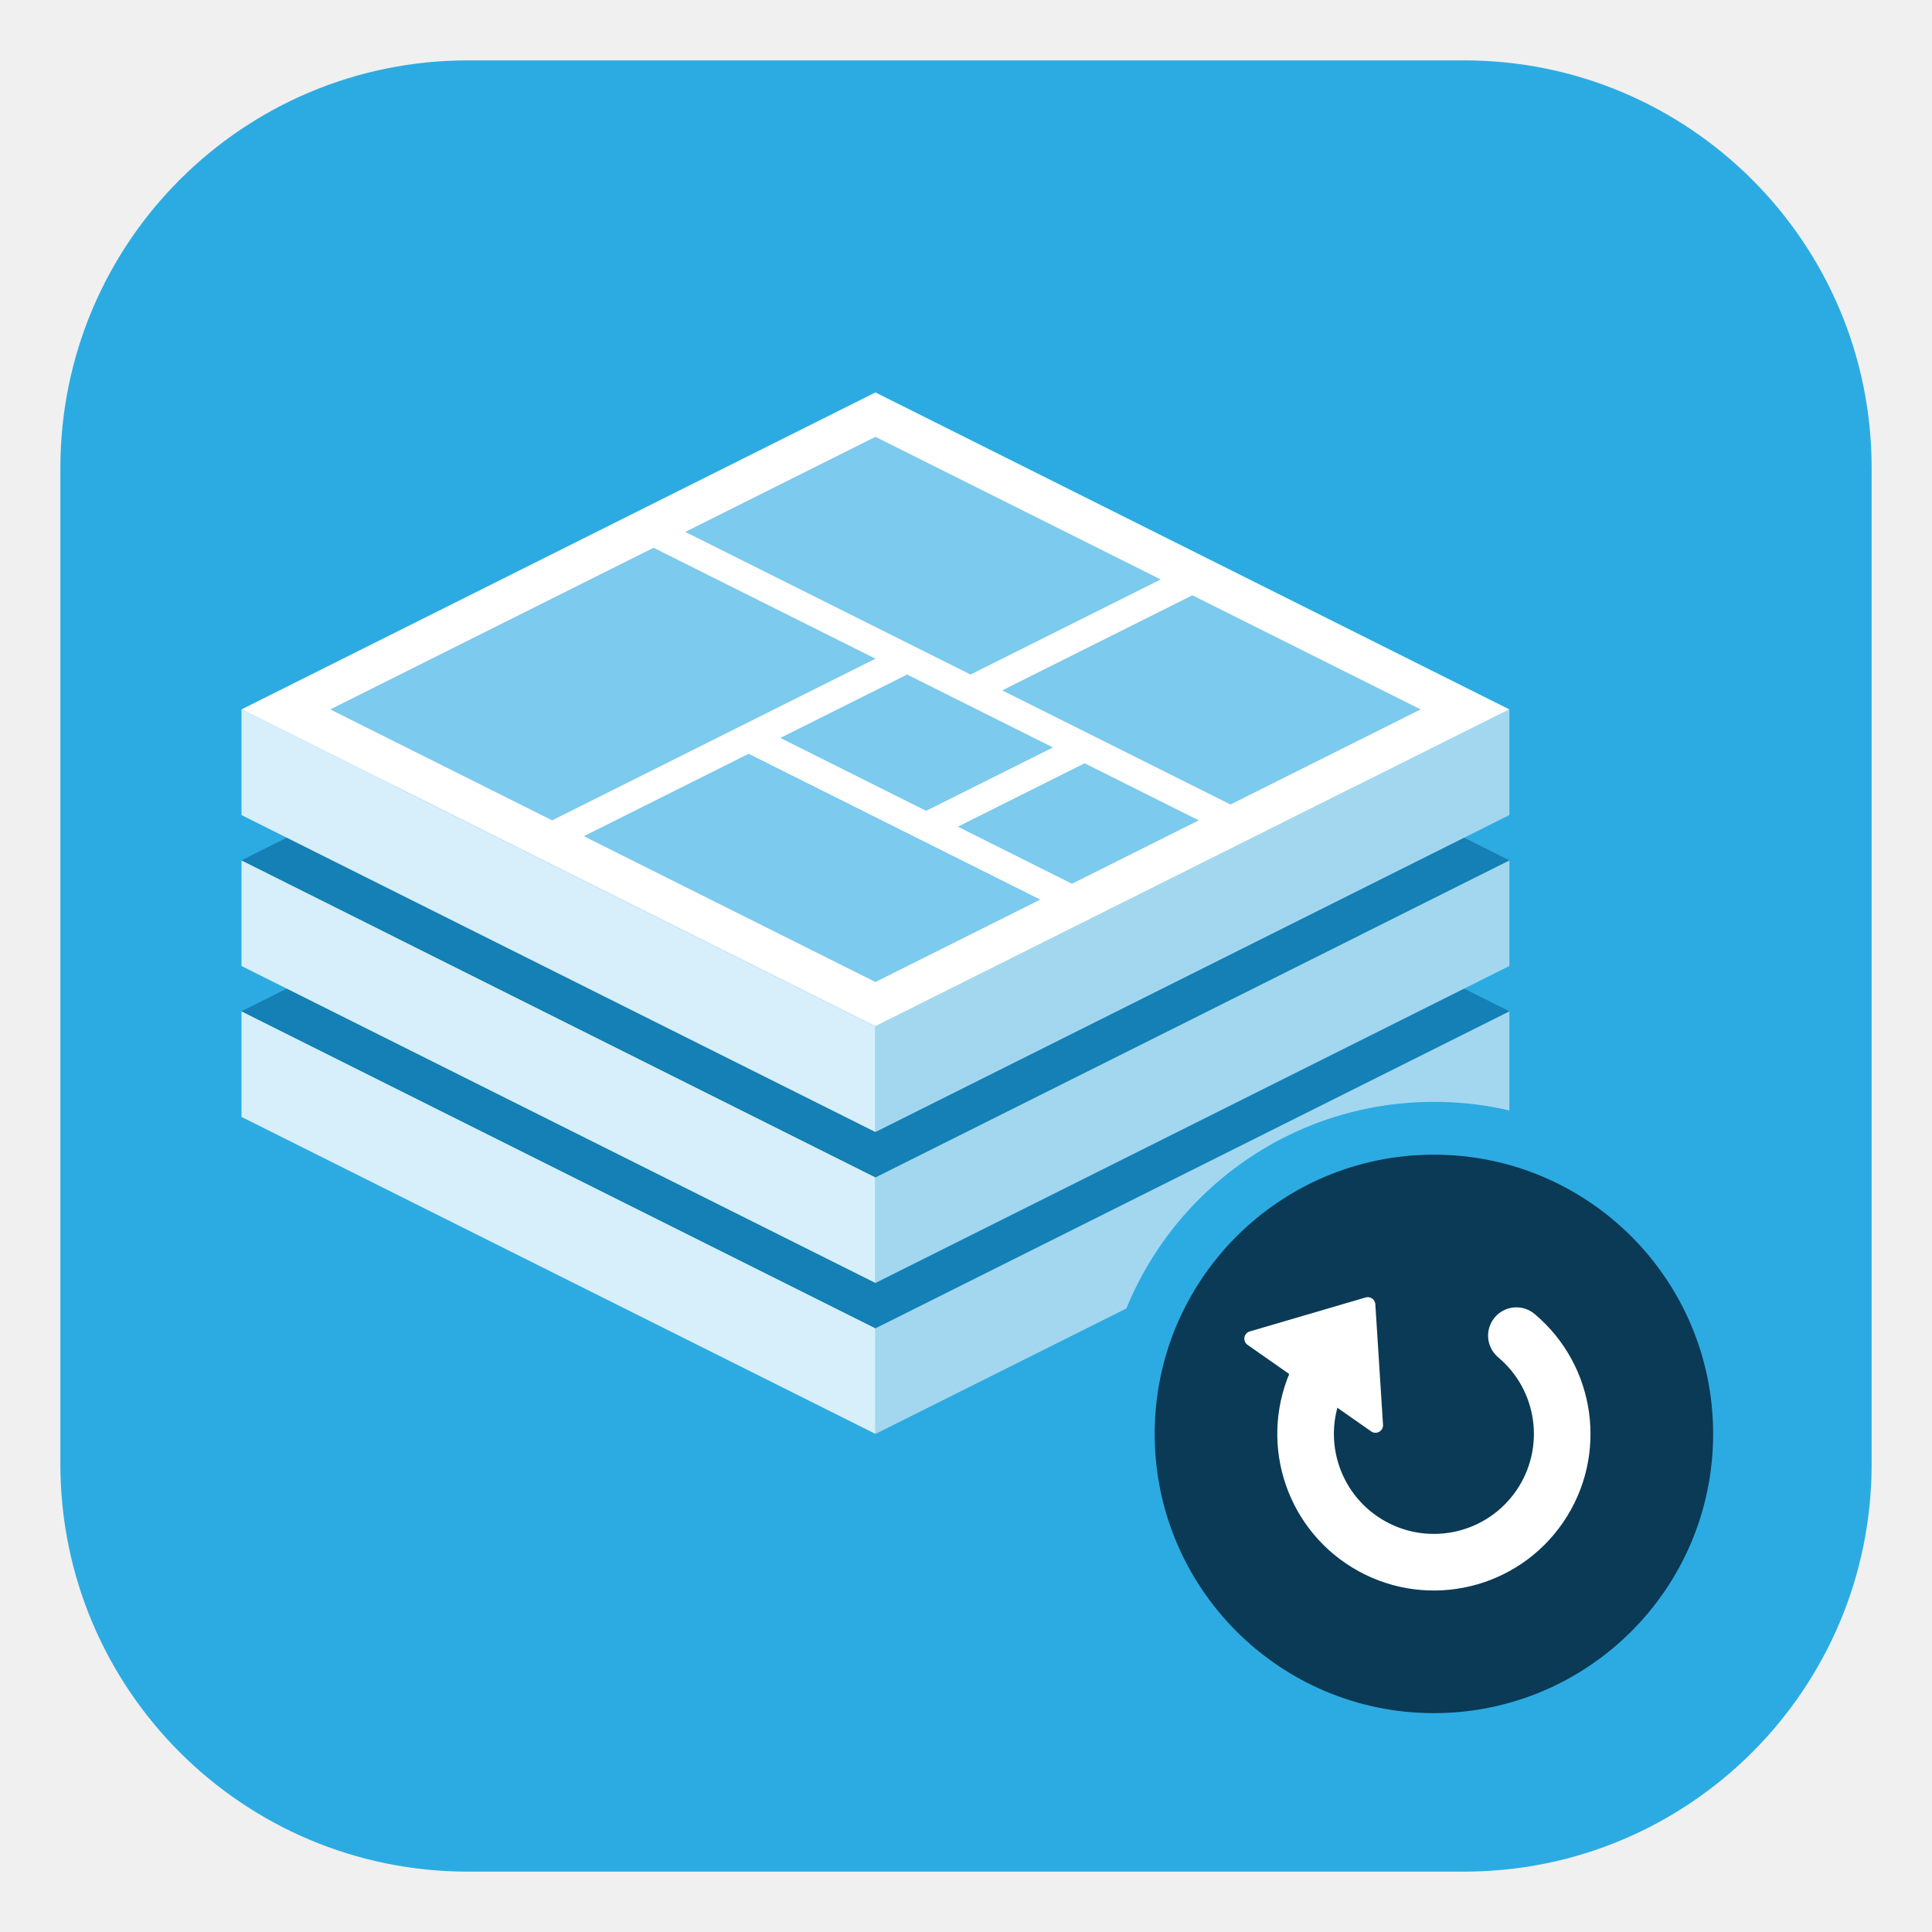
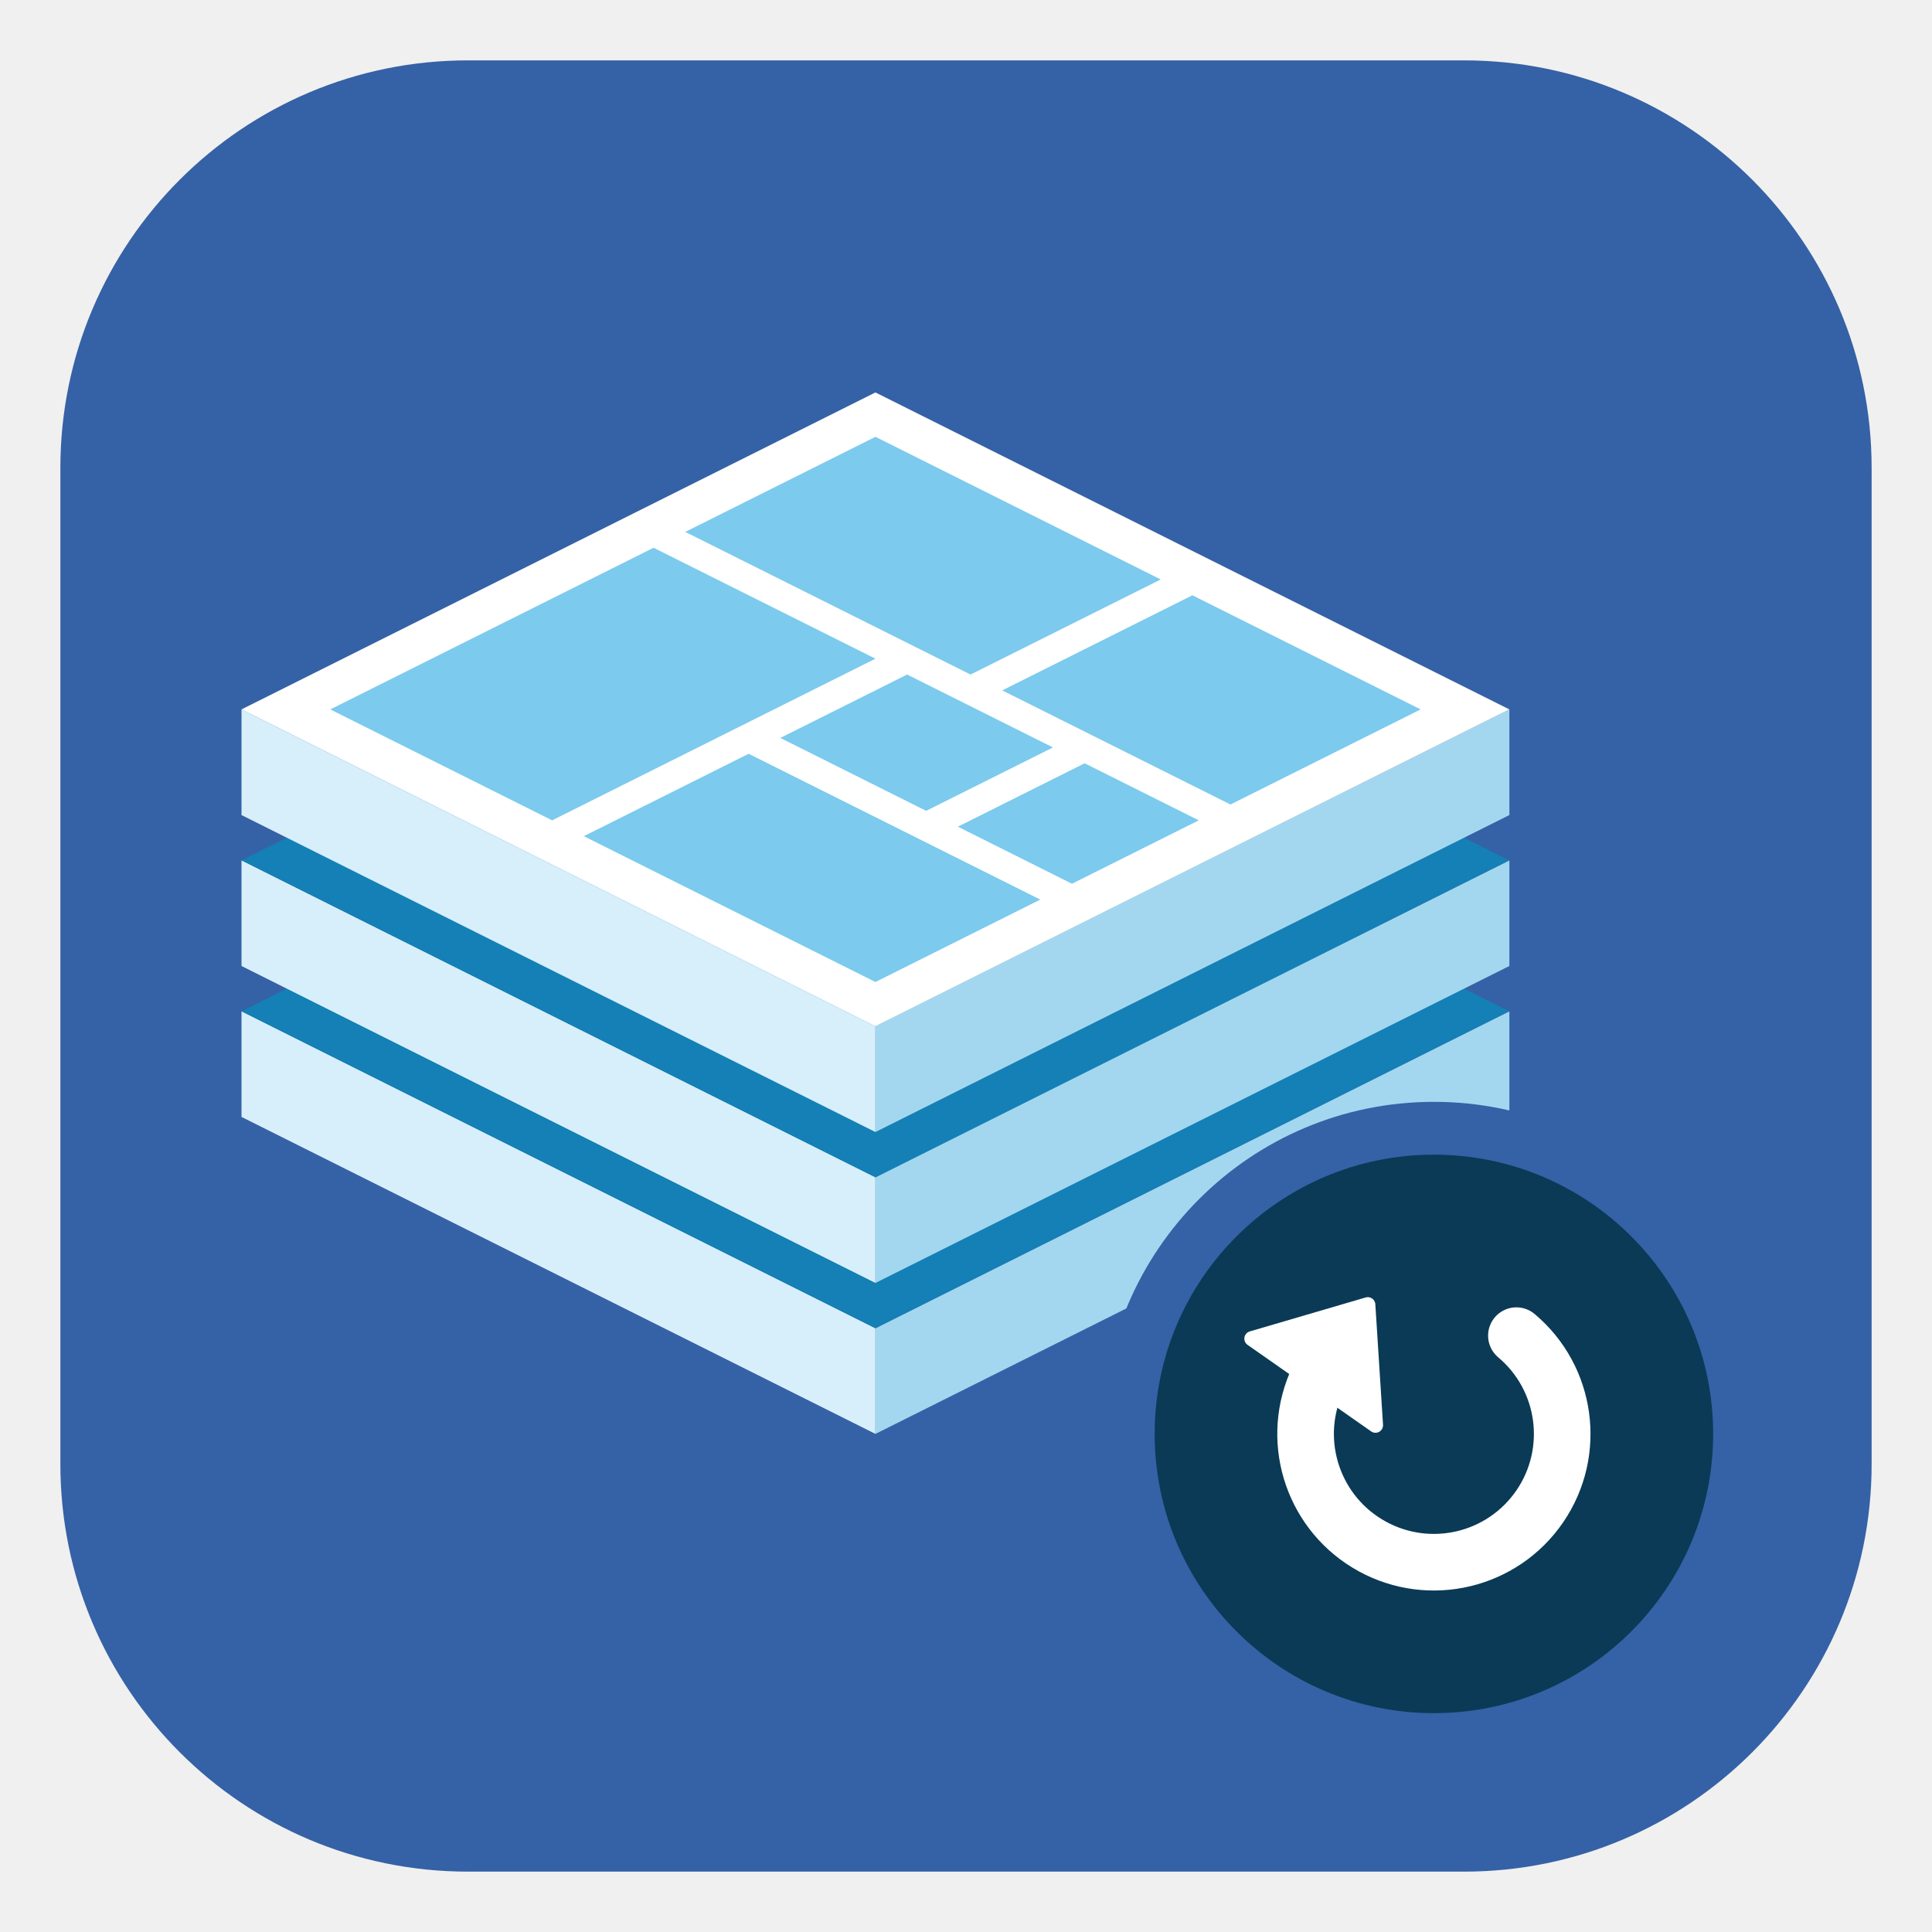
<svg xmlns="http://www.w3.org/2000/svg" viewBox="0 0 256 256" width="256" height="256">
-   <rect x="8" y="8" width="240" height="240" rx="54" fill="#2CABE2" />
+   <defs>
+     <linearGradient id="bar" x1="0" y1="8" x2="0" y2="248" gradientUnits="userSpaceOnUse">
+       <stop offset="0" stop-color="#3561A6" />
+       <stop offset="1" stop-color="#3561A6" />
+     </linearGradient>
+   </defs>
+   <rect x="8" y="8" width="240" height="240" rx="54" fill="url(#bar)" />
  <path d="M32,134 L116,176 L116,190 L32,148 Z" fill="#D7EFFA" />
  <path d="M116,176 L200,134 L200,148 L116,190 Z" fill="#A3D7EF" />
  <path d="M32,134 L116,92 L200,134 L116,176 Z" fill="#1480B5" />
  <path d="M32,114 L116,156 L116,170 L32,128 Z" fill="#D7EFFA" />
  <path d="M116,156 L200,114 L200,128 L116,170 Z" fill="#A3D7EF" />
  <path d="M32,114 L116,72 L200,114 L116,156 Z" fill="#1480B5" />
  <path d="M32,94 L116,136 L116,150 L32,108 Z" fill="#D7EFFA" />
  <path d="M116,136 L200,94 L200,108 L116,150 Z" fill="#A3D7EF" />
  <path d="M32,94 L116,52 L200,94 L116,136 Z" fill="#FFFFFF" />
  <g transform="matrix(84,-42,84,42,32,94)" fill="#7CCAED">
    <rect x="0.07" y="0.07" width="0.51" height="0.35" />
    <rect x="0.63" y="0.07" width="0.3" height="0.45" />
    <rect x="0.07" y="0.47" width="0.26" height="0.46" />
    <rect x="0.38" y="0.47" width="0.2" height="0.23" />
    <rect x="0.38" y="0.75" width="0.2" height="0.18" />
    <rect x="0.63" y="0.57" width="0.3" height="0.36" />
  </g>
-   <circle cx="190" cy="190" r="44" fill="#2CABE2" />
+   <circle cx="190" cy="190" r="44" fill="url(#bar)" />
  <circle cx="190" cy="190" r="37" fill="#0A3A56" />
  <path d="M200.93,176.98 A17,17 0 1 1 174.35,183.36" fill="none" stroke="#FFFFFF" stroke-width="7.5" stroke-linecap="round" />
  <path d="M181.24,172.88 L165.88,177.38 L182.26,188.85 Z" fill="#FFFFFF" stroke="#FFFFFF" stroke-width="2" stroke-linejoin="round" />
</svg>
